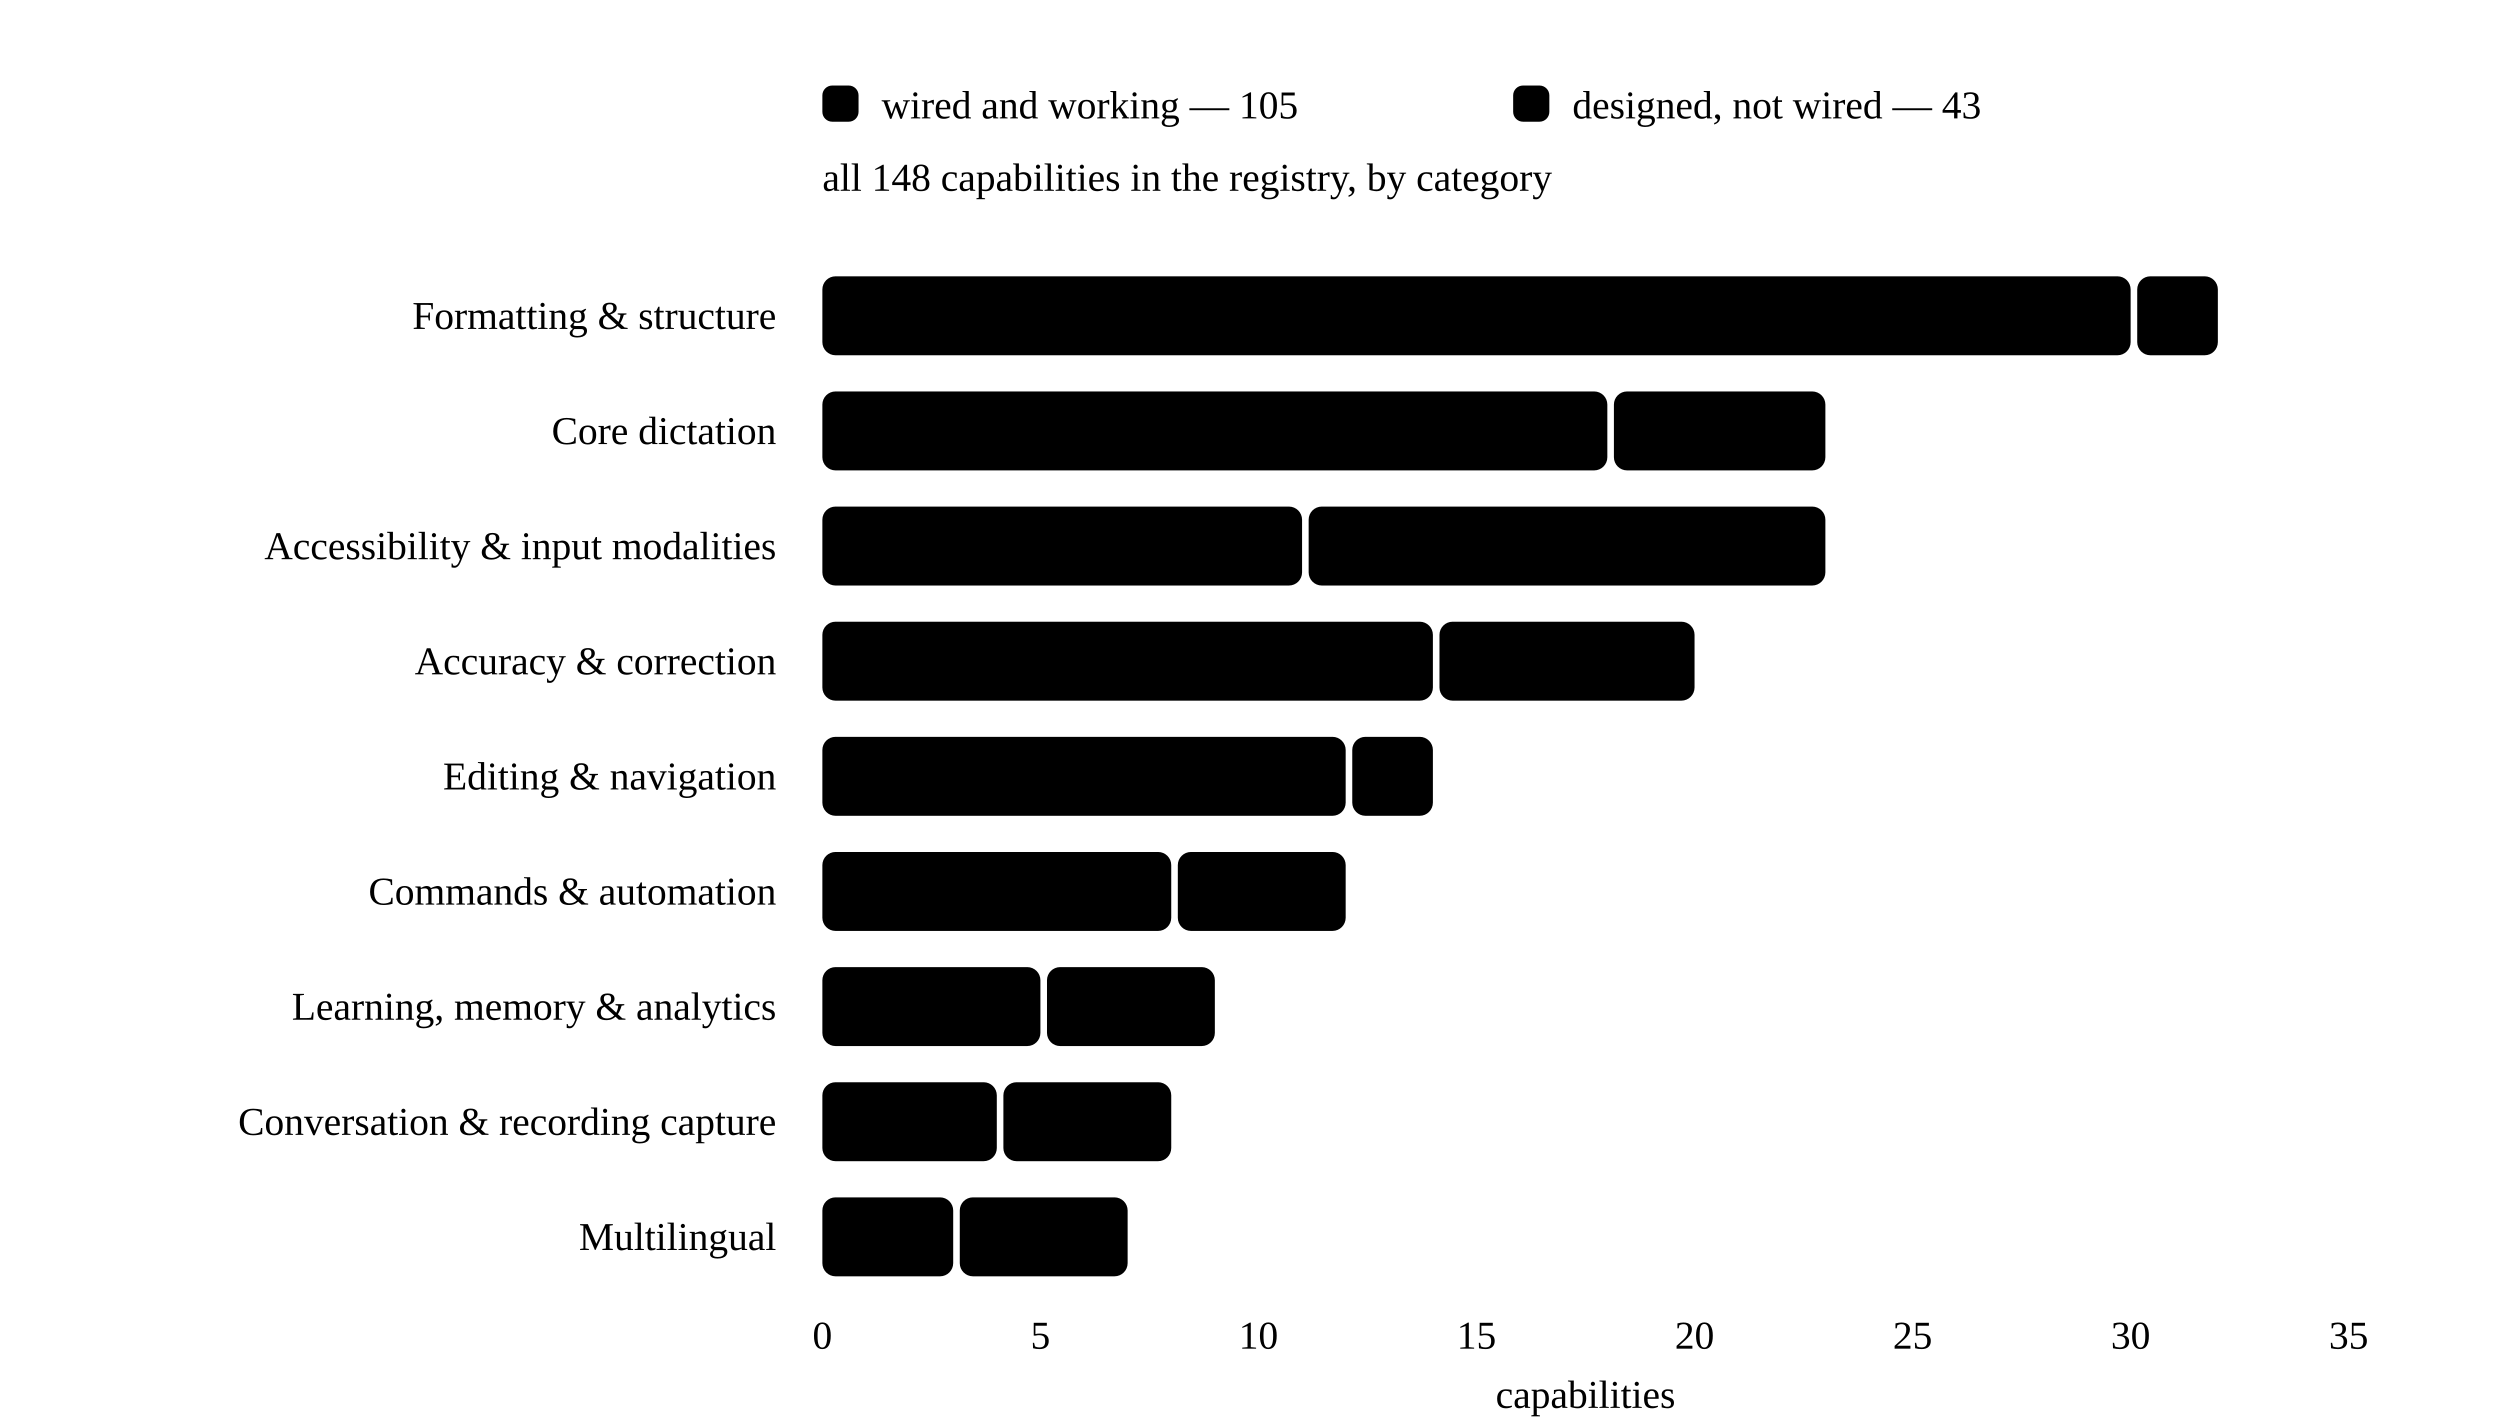
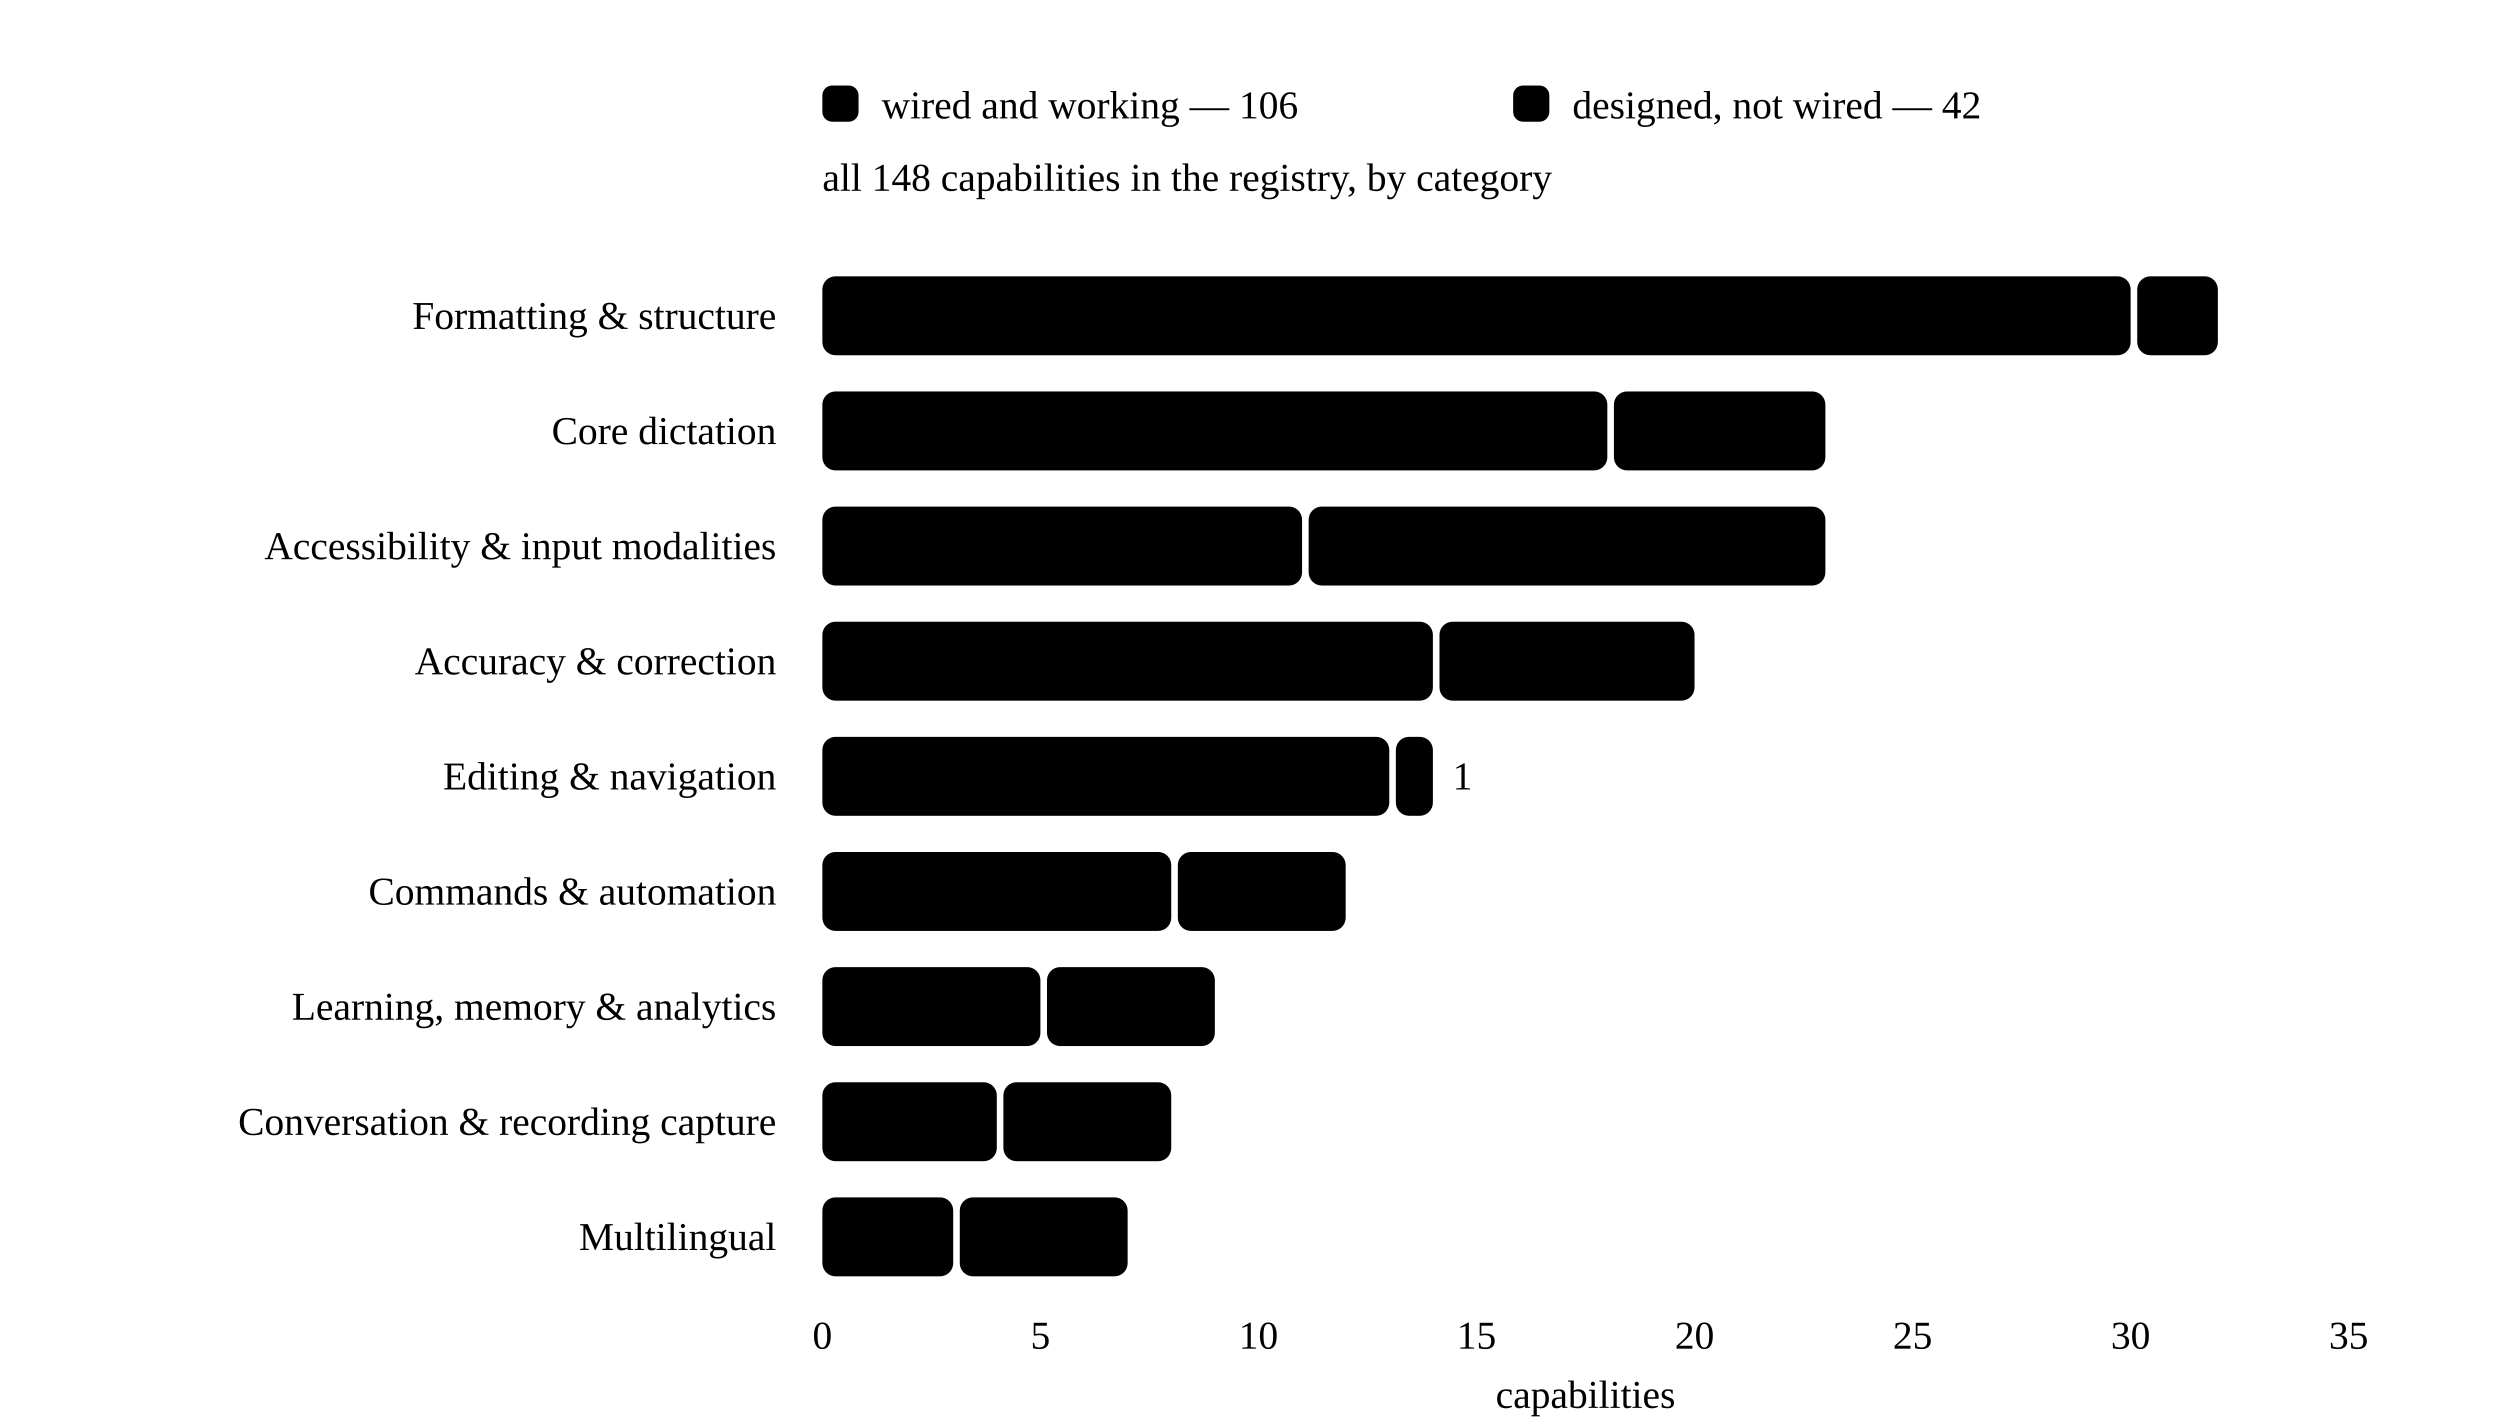
<svg xmlns="http://www.w3.org/2000/svg" class="yz-fig yz-fig--capabilities" viewBox="0 0 760 434" role="img" aria-labelledby="capabilities-t capabilities-d">
  <rect class="yz-swatch yz-bar--ship" x="250" y="26" width="11" height="11" rx="3" />
-   <text class="yz-l" x="268" y="36">wired and working — 105</text>
+   <text class="yz-l" x="268" y="36">wired and working — 106</text>
  <rect class="yz-swatch yz-bar--plan" x="460" y="26" width="11" height="11" rx="3" />
-   <text class="yz-l" x="478" y="36">designed, not wired — 43</text>
+   <text class="yz-l" x="478" y="36">designed, not wired — 42</text>
  <text class="yz-s" x="250" y="58">all 148 capabilities in the registry, by category</text>
  <path class="yz-grid" d="M 250 78 L 250 392" />
  <text class="yz-m" x="250" y="410" text-anchor="middle">0</text>
  <path class="yz-grid" d="M 316.286 78 L 316.286 392" />
  <text class="yz-m" x="316.286" y="410" text-anchor="middle">5</text>
  <path class="yz-grid" d="M 382.571 78 L 382.571 392" />
  <text class="yz-m" x="382.571" y="410" text-anchor="middle">10</text>
  <path class="yz-grid" d="M 448.857 78 L 448.857 392" />
  <text class="yz-m" x="448.857" y="410" text-anchor="middle">15</text>
  <path class="yz-grid" d="M 515.143 78 L 515.143 392" />
  <text class="yz-m" x="515.143" y="410" text-anchor="middle">20</text>
  <path class="yz-grid" d="M 581.429 78 L 581.429 392" />
  <text class="yz-m" x="581.429" y="410" text-anchor="middle">25</text>
  <path class="yz-grid" d="M 647.714 78 L 647.714 392" />
  <text class="yz-m" x="647.714" y="410" text-anchor="middle">30</text>
  <path class="yz-grid" d="M 714 78 L 714 392" />
  <text class="yz-m" x="714" y="410" text-anchor="middle">35</text>
  <text class="yz-m" x="482" y="428" text-anchor="middle">capabilities</text>
  <text class="yz-l" x="236" y="100" text-anchor="end">Formatting &amp; structure</text>
  <g class="yz-node">
    <rect class="yz-bar yz-bar--ship" x="250" y="84" width="397.714" height="24" rx="4" style="--yz-delay:0s" />
  </g>
  <g class="yz-node">
    <rect class="yz-bar yz-bar--plan" x="649.714" y="84" width="24.514" height="24" rx="4" style="--yz-delay:0s" />
  </g>
  <text class="yz-v yz-on-ship" x="639.714" y="100" text-anchor="end">30</text>
  <text class="yz-v yz-on-plan" x="666.229" y="100" text-anchor="end">2</text>
  <text class="yz-l" x="236" y="135" text-anchor="end">Core dictation</text>
  <g class="yz-node">
    <rect class="yz-bar yz-bar--ship" x="250" y="119" width="238.629" height="24" rx="4" style="--yz-delay:0.06s" />
  </g>
  <g class="yz-node">
    <rect class="yz-bar yz-bar--plan" x="490.629" y="119" width="64.286" height="24" rx="4" style="--yz-delay:0.06s" />
  </g>
  <text class="yz-v yz-on-ship" x="480.629" y="135" text-anchor="end">18</text>
  <text class="yz-v yz-on-plan" x="546.914" y="135" text-anchor="end">5</text>
  <text class="yz-l" x="236" y="170" text-anchor="end">Accessibility &amp; input modalities</text>
  <g class="yz-node">
    <rect class="yz-bar yz-bar--ship" x="250" y="154" width="145.829" height="24" rx="4" style="--yz-delay:0.12s" />
  </g>
  <g class="yz-node">
    <rect class="yz-bar yz-bar--plan" x="397.829" y="154" width="157.086" height="24" rx="4" style="--yz-delay:0.12s" />
  </g>
  <text class="yz-v yz-on-ship" x="387.829" y="170" text-anchor="end">11</text>
  <text class="yz-v yz-on-plan" x="546.914" y="170" text-anchor="end">12</text>
  <text class="yz-l" x="236" y="205" text-anchor="end">Accuracy &amp; correction</text>
  <g class="yz-node">
    <rect class="yz-bar yz-bar--ship" x="250" y="189" width="185.6" height="24" rx="4" style="--yz-delay:0.18s" />
  </g>
  <g class="yz-node">
    <rect class="yz-bar yz-bar--plan" x="437.6" y="189" width="77.543" height="24" rx="4" style="--yz-delay:0.18s" />
  </g>
  <text class="yz-v yz-on-ship" x="427.6" y="205" text-anchor="end">14</text>
  <text class="yz-v yz-on-plan" x="507.143" y="205" text-anchor="end">6</text>
  <text class="yz-l" x="236" y="240" text-anchor="end">Editing &amp; navigation</text>
  <g class="yz-node">
-     <rect class="yz-bar yz-bar--ship" x="250" y="224" width="159.086" height="24" rx="4" style="--yz-delay:0.24s" />
+     <rect class="yz-bar yz-bar--ship" x="250" y="224" width="172.343" height="24" rx="4" style="--yz-delay:0.24s" />
  </g>
  <g class="yz-node">
-     <rect class="yz-bar yz-bar--plan" x="411.086" y="224" width="24.514" height="24" rx="4" style="--yz-delay:0.24s" />
+     <rect class="yz-bar yz-bar--plan" x="424.343" y="224" width="11.257" height="24" rx="4" style="--yz-delay:0.24s" />
  </g>
-   <text class="yz-v yz-on-ship" x="401.086" y="240" text-anchor="end">12</text>
-   <text class="yz-v yz-on-plan" x="427.6" y="240" text-anchor="end">2</text>
+   <text class="yz-v yz-on-ship" x="414.343" y="240" text-anchor="end">13</text>
+   <text class="yz-v" x="441.6" y="240">1</text>
  <text class="yz-l" x="236" y="275" text-anchor="end">Commands &amp; automation</text>
  <g class="yz-node">
    <rect class="yz-bar yz-bar--ship" x="250" y="259" width="106.057" height="24" rx="4" style="--yz-delay:0.3s" />
  </g>
  <g class="yz-node">
    <rect class="yz-bar yz-bar--plan" x="358.057" y="259" width="51.029" height="24" rx="4" style="--yz-delay:0.3s" />
  </g>
  <text class="yz-v yz-on-ship" x="348.057" y="275" text-anchor="end">8</text>
  <text class="yz-v yz-on-plan" x="401.086" y="275" text-anchor="end">4</text>
  <text class="yz-l" x="236" y="310" text-anchor="end">Learning, memory &amp; analytics</text>
  <g class="yz-node">
    <rect class="yz-bar yz-bar--ship" x="250" y="294" width="66.286" height="24" rx="4" style="--yz-delay:0.36s" />
  </g>
  <g class="yz-node">
    <rect class="yz-bar yz-bar--plan" x="318.286" y="294" width="51.029" height="24" rx="4" style="--yz-delay:0.36s" />
  </g>
  <text class="yz-v yz-on-ship" x="308.286" y="310" text-anchor="end">5</text>
  <text class="yz-v yz-on-plan" x="361.314" y="310" text-anchor="end">4</text>
  <text class="yz-l" x="236" y="345" text-anchor="end">Conversation &amp; recording capture</text>
  <g class="yz-node">
    <rect class="yz-bar yz-bar--ship" x="250" y="329" width="53.029" height="24" rx="4" style="--yz-delay:0.42s" />
  </g>
  <g class="yz-node">
    <rect class="yz-bar yz-bar--plan" x="305.029" y="329" width="51.029" height="24" rx="4" style="--yz-delay:0.42s" />
  </g>
  <text class="yz-v yz-on-ship" x="295.029" y="345" text-anchor="end">4</text>
  <text class="yz-v yz-on-plan" x="348.057" y="345" text-anchor="end">4</text>
  <text class="yz-l" x="236" y="380" text-anchor="end">Multilingual</text>
  <g class="yz-node">
    <rect class="yz-bar yz-bar--ship" x="250" y="364" width="39.771" height="24" rx="4" style="--yz-delay:0.48s" />
  </g>
  <g class="yz-node">
    <rect class="yz-bar yz-bar--plan" x="291.771" y="364" width="51.029" height="24" rx="4" style="--yz-delay:0.48s" />
  </g>
  <text class="yz-v yz-on-ship" x="281.771" y="380" text-anchor="end">3</text>
  <text class="yz-v yz-on-plan" x="334.8" y="380" text-anchor="end">4</text>
</svg>
